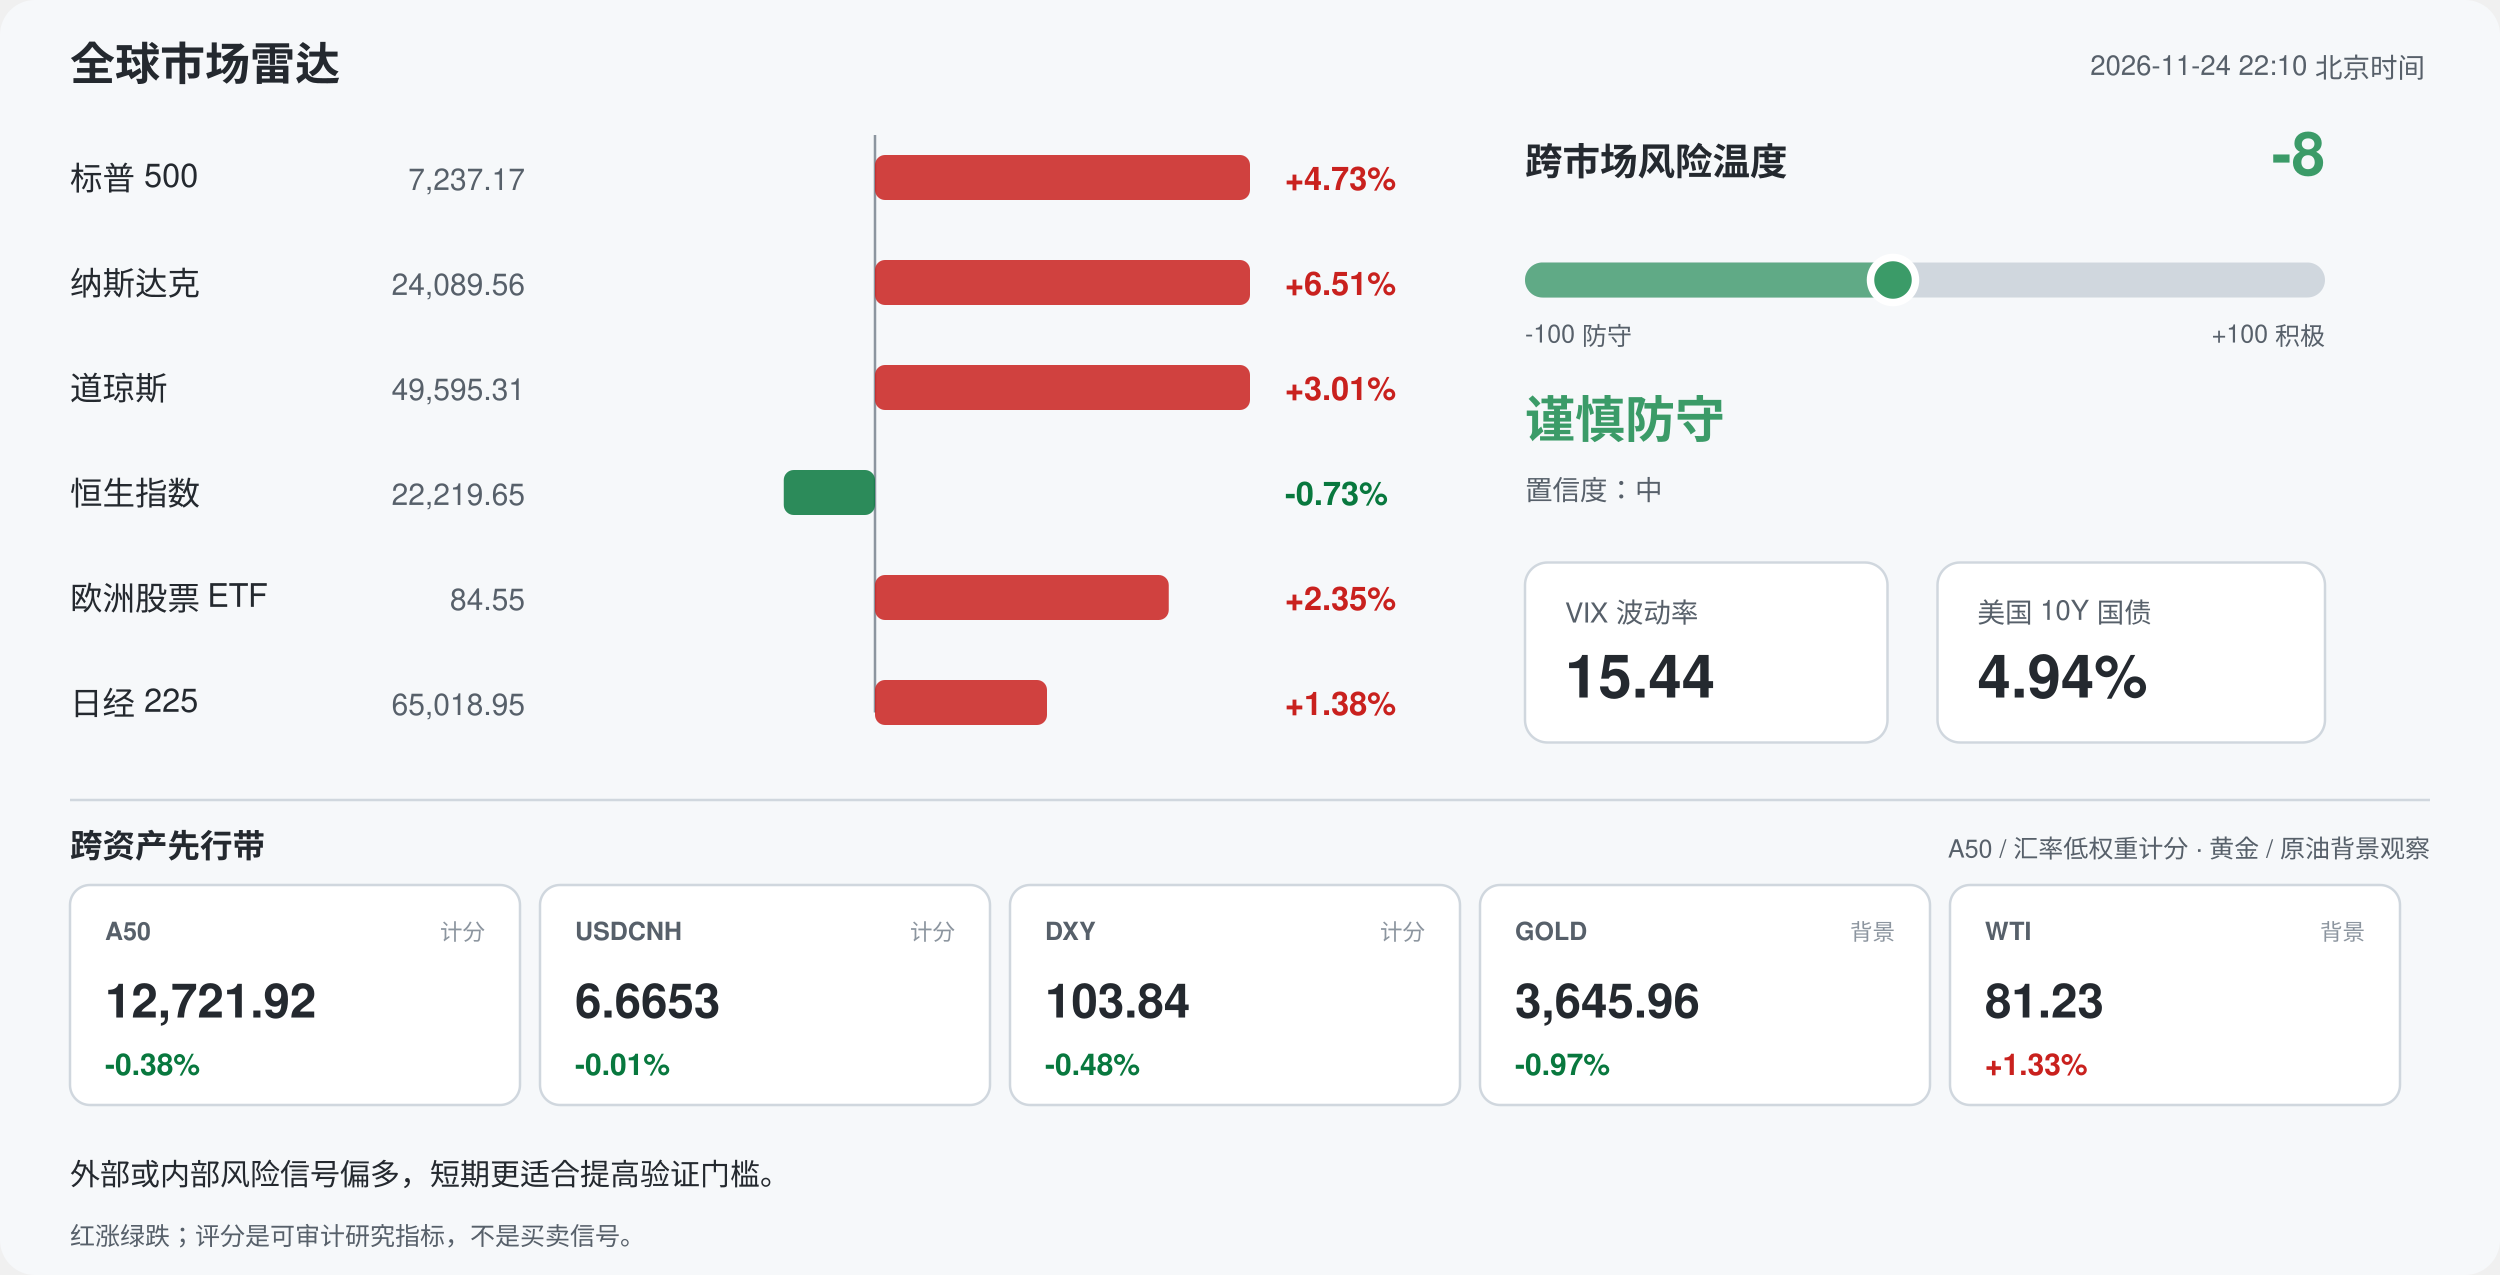
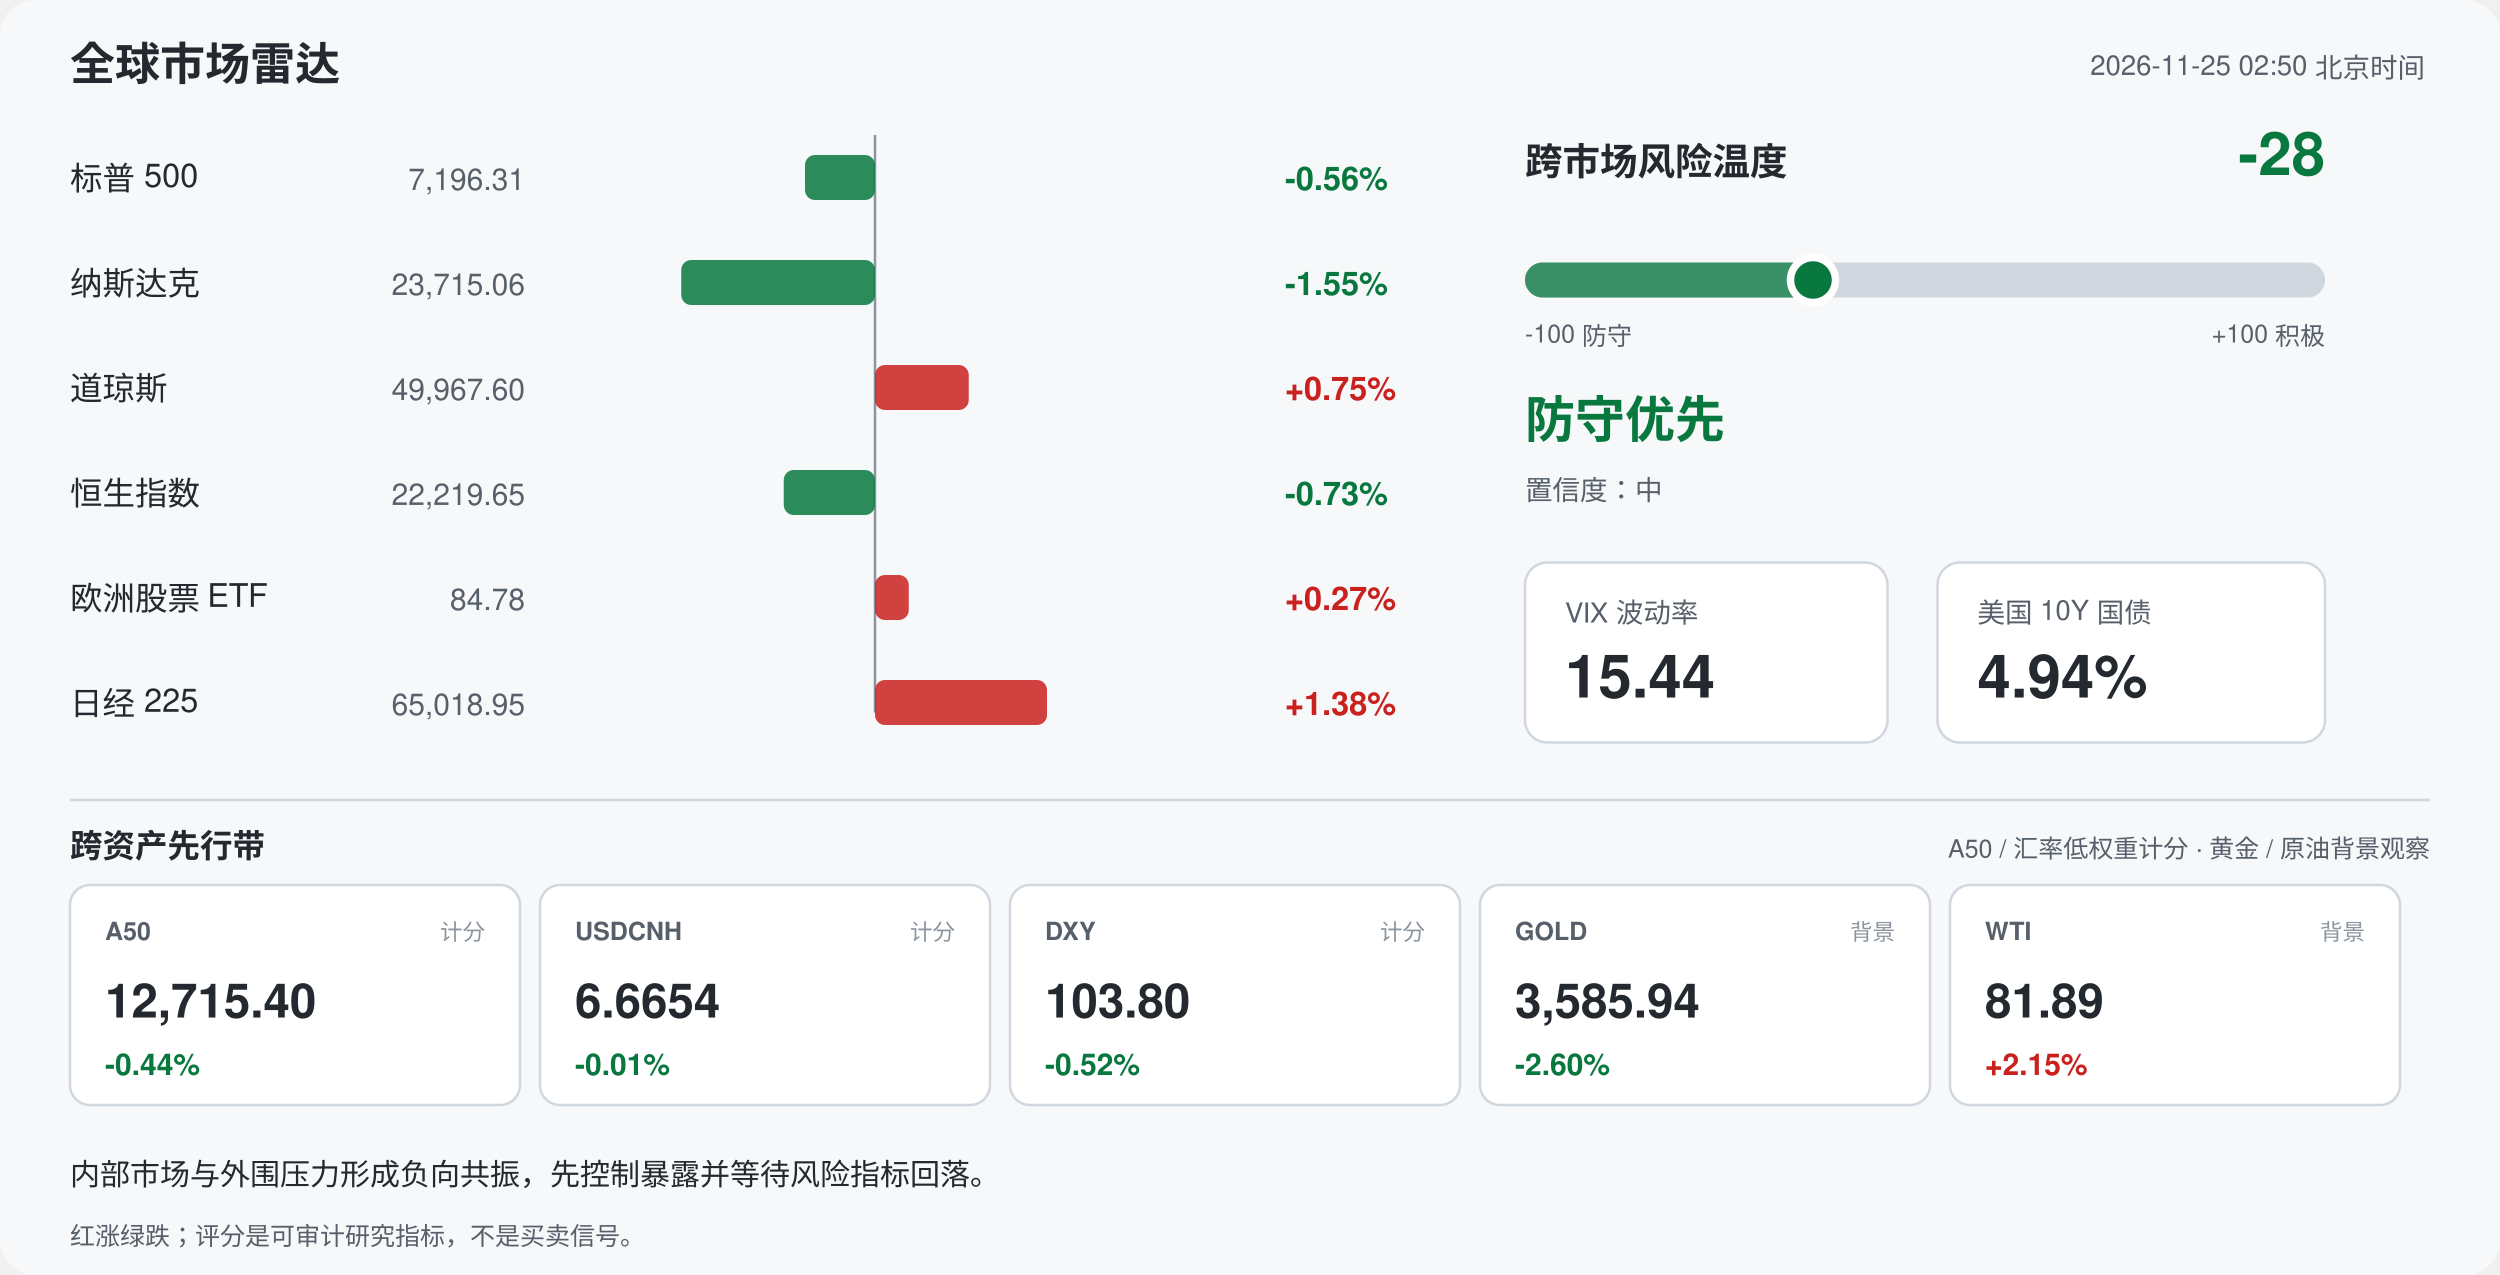
<svg xmlns="http://www.w3.org/2000/svg" width="1000" height="510" viewBox="0 0 1000 510" font-family="-apple-system,Segoe UI,Helvetica,Arial,sans-serif">
  <rect width="1000" height="510" rx="14" fill="#f6f8fa" />
  <text x="28" y="32" font-size="18" font-weight="700" fill="#24292f">全球市场雷达</text>
-   <text x="970" y="30" font-size="11" fill="#57606a" text-anchor="end">2026-11-24 22:10 北京时间</text>
+   <text x="970" y="30" font-size="11" fill="#57606a" text-anchor="end">2026-11-25 02:50 北京时间</text>
  <line x1="350" y1="54" x2="350" y2="285" stroke="#8c959f" stroke-width="1" />
  <text x="28" y="76" font-size="13" fill="#24292f">标普 500</text>
-   <text x="210" y="76" font-size="12" fill="#57606a" text-anchor="end">7,237.17</text>
-   <rect x="350.0" y="62" width="150.0" height="18" rx="4" fill="#c9211e" opacity="0.85" />
-   <text x="514" y="76" font-size="13" font-weight="600" fill="#c9211e">+4.73%</text>
+   <text x="210" y="76" font-size="12" fill="#57606a" text-anchor="end">7,196.31</text>
+   <rect x="322.0" y="62" width="28.0" height="18" rx="4" fill="#08783e" opacity="0.85" />
+   <text x="514" y="76" font-size="13" font-weight="600" fill="#08783e">-0.56%</text>
  <text x="28" y="118" font-size="13" fill="#24292f">纳斯达克</text>
-   <text x="210" y="118" font-size="12" fill="#57606a" text-anchor="end">24,089.56</text>
-   <rect x="350.0" y="104" width="150.0" height="18" rx="4" fill="#c9211e" opacity="0.85" />
-   <text x="514" y="118" font-size="13" font-weight="600" fill="#c9211e">+6.51%</text>
+   <text x="210" y="118" font-size="12" fill="#57606a" text-anchor="end">23,715.06</text>
+   <rect x="272.5" y="104" width="77.5" height="18" rx="4" fill="#08783e" opacity="0.85" />
+   <text x="514" y="118" font-size="13" font-weight="600" fill="#08783e">-1.55%</text>
  <text x="28" y="160" font-size="13" fill="#24292f">道琼斯</text>
-   <text x="210" y="160" font-size="12" fill="#57606a" text-anchor="end">49,595.31</text>
-   <rect x="350.0" y="146" width="150.0" height="18" rx="4" fill="#c9211e" opacity="0.85" />
-   <text x="514" y="160" font-size="13" font-weight="600" fill="#c9211e">+3.01%</text>
+   <text x="210" y="160" font-size="12" fill="#57606a" text-anchor="end">49,967.60</text>
+   <rect x="350.0" y="146" width="37.5" height="18" rx="4" fill="#c9211e" opacity="0.85" />
+   <text x="514" y="160" font-size="13" font-weight="600" fill="#c9211e">+0.75%</text>
  <text x="28" y="202" font-size="13" fill="#24292f">恒生指数</text>
  <text x="210" y="202" font-size="12" fill="#57606a" text-anchor="end">22,219.65</text>
  <rect x="313.5" y="188" width="36.5" height="18" rx="4" fill="#08783e" opacity="0.85" />
  <text x="514" y="202" font-size="13" font-weight="600" fill="#08783e">-0.73%</text>
  <text x="28" y="244" font-size="13" fill="#24292f">欧洲股票 ETF</text>
-   <text x="210" y="244" font-size="12" fill="#57606a" text-anchor="end">84.55</text>
-   <rect x="350.0" y="230" width="117.5" height="18" rx="4" fill="#c9211e" opacity="0.85" />
-   <text x="514" y="244" font-size="13" font-weight="600" fill="#c9211e">+2.35%</text>
+   <text x="210" y="244" font-size="12" fill="#57606a" text-anchor="end">84.78</text>
+   <rect x="350.0" y="230" width="13.5" height="18" rx="4" fill="#c9211e" opacity="0.85" />
+   <text x="514" y="244" font-size="13" font-weight="600" fill="#c9211e">+0.27%</text>
  <text x="28" y="286" font-size="13" fill="#24292f">日经 225</text>
  <text x="210" y="286" font-size="12" fill="#57606a" text-anchor="end">65,018.95</text>
  <rect x="350.0" y="272" width="68.8" height="18" rx="4" fill="#c9211e" opacity="0.85" />
  <text x="514" y="286" font-size="13" font-weight="600" fill="#c9211e">+1.38%</text>
  <text x="610" y="70" font-size="15" font-weight="700" fill="#24292f">跨市场风险温度</text>
-   <text x="930" y="70" font-size="24" font-weight="700" fill="#3b9b68" text-anchor="end">-8</text>
+   <text x="930" y="70" font-size="24" font-weight="700" fill="#08783e" text-anchor="end">-28</text>
  <rect x="610" y="105" width="320" height="14" rx="7" fill="#d0d7de" />
-   <rect x="610" y="105" width="147.2" height="14" rx="7" fill="#3b9b68" opacity="0.75" />
-   <circle cx="757.2" cy="112" r="9" fill="#3b9b68" stroke="#ffffff" stroke-width="3" />
+   <rect x="610" y="105" width="115.2" height="14" rx="7" fill="#08783e" opacity="0.75" />
+   <circle cx="725.2" cy="112" r="9" fill="#08783e" stroke="#ffffff" stroke-width="3" />
  <text x="610" y="137" font-size="10" fill="#57606a">-100 防守</text>
  <text x="930" y="137" font-size="10" fill="#57606a" text-anchor="end">+100 积极</text>
-   <text x="610" y="175" font-size="20" font-weight="700" fill="#3b9b68">谨慎防守</text>
+   <text x="610" y="175" font-size="20" font-weight="700" fill="#08783e">防守优先</text>
  <text x="610" y="200" font-size="11" fill="#57606a">置信度：中</text>
  <rect x="610" y="225" width="145" height="72" rx="9" fill="#ffffff" stroke="#d0d7de" />
  <text x="626" y="249" font-size="11" fill="#57606a">VIX 波动率</text>
  <text x="626" y="279" font-size="24" font-weight="700" fill="#24292f">15.44</text>
  <rect x="775" y="225" width="155" height="72" rx="9" fill="#ffffff" stroke="#d0d7de" />
  <text x="791" y="249" font-size="11" fill="#57606a">美国 10Y 国债</text>
  <text x="791" y="279" font-size="24" font-weight="700" fill="#24292f">4.94%</text>
  <line x1="28" y1="320" x2="972" y2="320" stroke="#d0d7de" />
  <text x="28" y="343" font-size="13" font-weight="700" fill="#24292f">跨资产先行带</text>
  <text x="972" y="343" font-size="10" fill="#57606a" text-anchor="end">A50 / 汇率低权重计分 · 黄金 / 原油背景观察</text>
  <rect x="28" y="354" width="180" height="88" rx="8" fill="#ffffff" stroke="#d0d7de" />
  <text x="42" y="376" font-size="10" font-weight="700" fill="#57606a">A50</text>
  <text x="194" y="376" font-size="9" fill="#8c959f" text-anchor="end">计分</text>
-   <text x="42" y="407" font-size="19" font-weight="700" fill="#24292f">12,721.92</text>
-   <text x="42" y="430" font-size="12" font-weight="700" fill="#08783e">-0.38%</text>
+   <text x="42" y="407" font-size="19" font-weight="700" fill="#24292f">12,715.40</text>
+   <text x="42" y="430" font-size="12" font-weight="700" fill="#08783e">-0.44%</text>
  <rect x="216" y="354" width="180" height="88" rx="8" fill="#ffffff" stroke="#d0d7de" />
  <text x="230" y="376" font-size="10" font-weight="700" fill="#57606a">USDCNH</text>
  <text x="382" y="376" font-size="9" fill="#8c959f" text-anchor="end">计分</text>
-   <text x="230" y="407" font-size="19" font-weight="700" fill="#24292f">6.6653</text>
+   <text x="230" y="407" font-size="19" font-weight="700" fill="#24292f">6.6654</text>
  <text x="230" y="430" font-size="12" font-weight="700" fill="#08783e">-0.01%</text>
  <rect x="404" y="354" width="180" height="88" rx="8" fill="#ffffff" stroke="#d0d7de" />
  <text x="418" y="376" font-size="10" font-weight="700" fill="#57606a">DXY</text>
  <text x="570" y="376" font-size="9" fill="#8c959f" text-anchor="end">计分</text>
-   <text x="418" y="407" font-size="19" font-weight="700" fill="#24292f">103.84</text>
-   <text x="418" y="430" font-size="12" font-weight="700" fill="#08783e">-0.48%</text>
+   <text x="418" y="407" font-size="19" font-weight="700" fill="#24292f">103.80</text>
+   <text x="418" y="430" font-size="12" font-weight="700" fill="#08783e">-0.52%</text>
  <rect x="592" y="354" width="180" height="88" rx="8" fill="#ffffff" stroke="#d0d7de" />
  <text x="606" y="376" font-size="10" font-weight="700" fill="#57606a">GOLD</text>
  <text x="758" y="376" font-size="9" fill="#8c959f" text-anchor="end">背景</text>
-   <text x="606" y="407" font-size="19" font-weight="700" fill="#24292f">3,645.96</text>
-   <text x="606" y="430" font-size="12" font-weight="700" fill="#08783e">-0.97%</text>
+   <text x="606" y="407" font-size="19" font-weight="700" fill="#24292f">3,585.94</text>
+   <text x="606" y="430" font-size="12" font-weight="700" fill="#08783e">-2.60%</text>
  <rect x="780" y="354" width="180" height="88" rx="8" fill="#ffffff" stroke="#d0d7de" />
  <text x="794" y="376" font-size="10" font-weight="700" fill="#57606a">WTI</text>
  <text x="946" y="376" font-size="9" fill="#8c959f" text-anchor="end">背景</text>
-   <text x="794" y="407" font-size="19" font-weight="700" fill="#24292f">81.23</text>
-   <text x="794" y="430" font-size="12" font-weight="700" fill="#c9211e">+1.33%</text>
-   <text x="28" y="474" font-size="12" fill="#24292f">外部或内部风险信号偏多，短期更适合提高验证门槛。</text>
+   <text x="794" y="407" font-size="19" font-weight="700" fill="#24292f">81.89</text>
+   <text x="794" y="430" font-size="12" font-weight="700" fill="#c9211e">+2.15%</text>
+   <text x="28" y="474" font-size="12" fill="#24292f">内部市场与外围压力形成负向共振，先控制暴露并等待风险指标回落。</text>
  <text x="28" y="498" font-size="10" fill="#57606a">红涨绿跌；评分是可审计研究指标，不是买卖信号。</text>
</svg>
